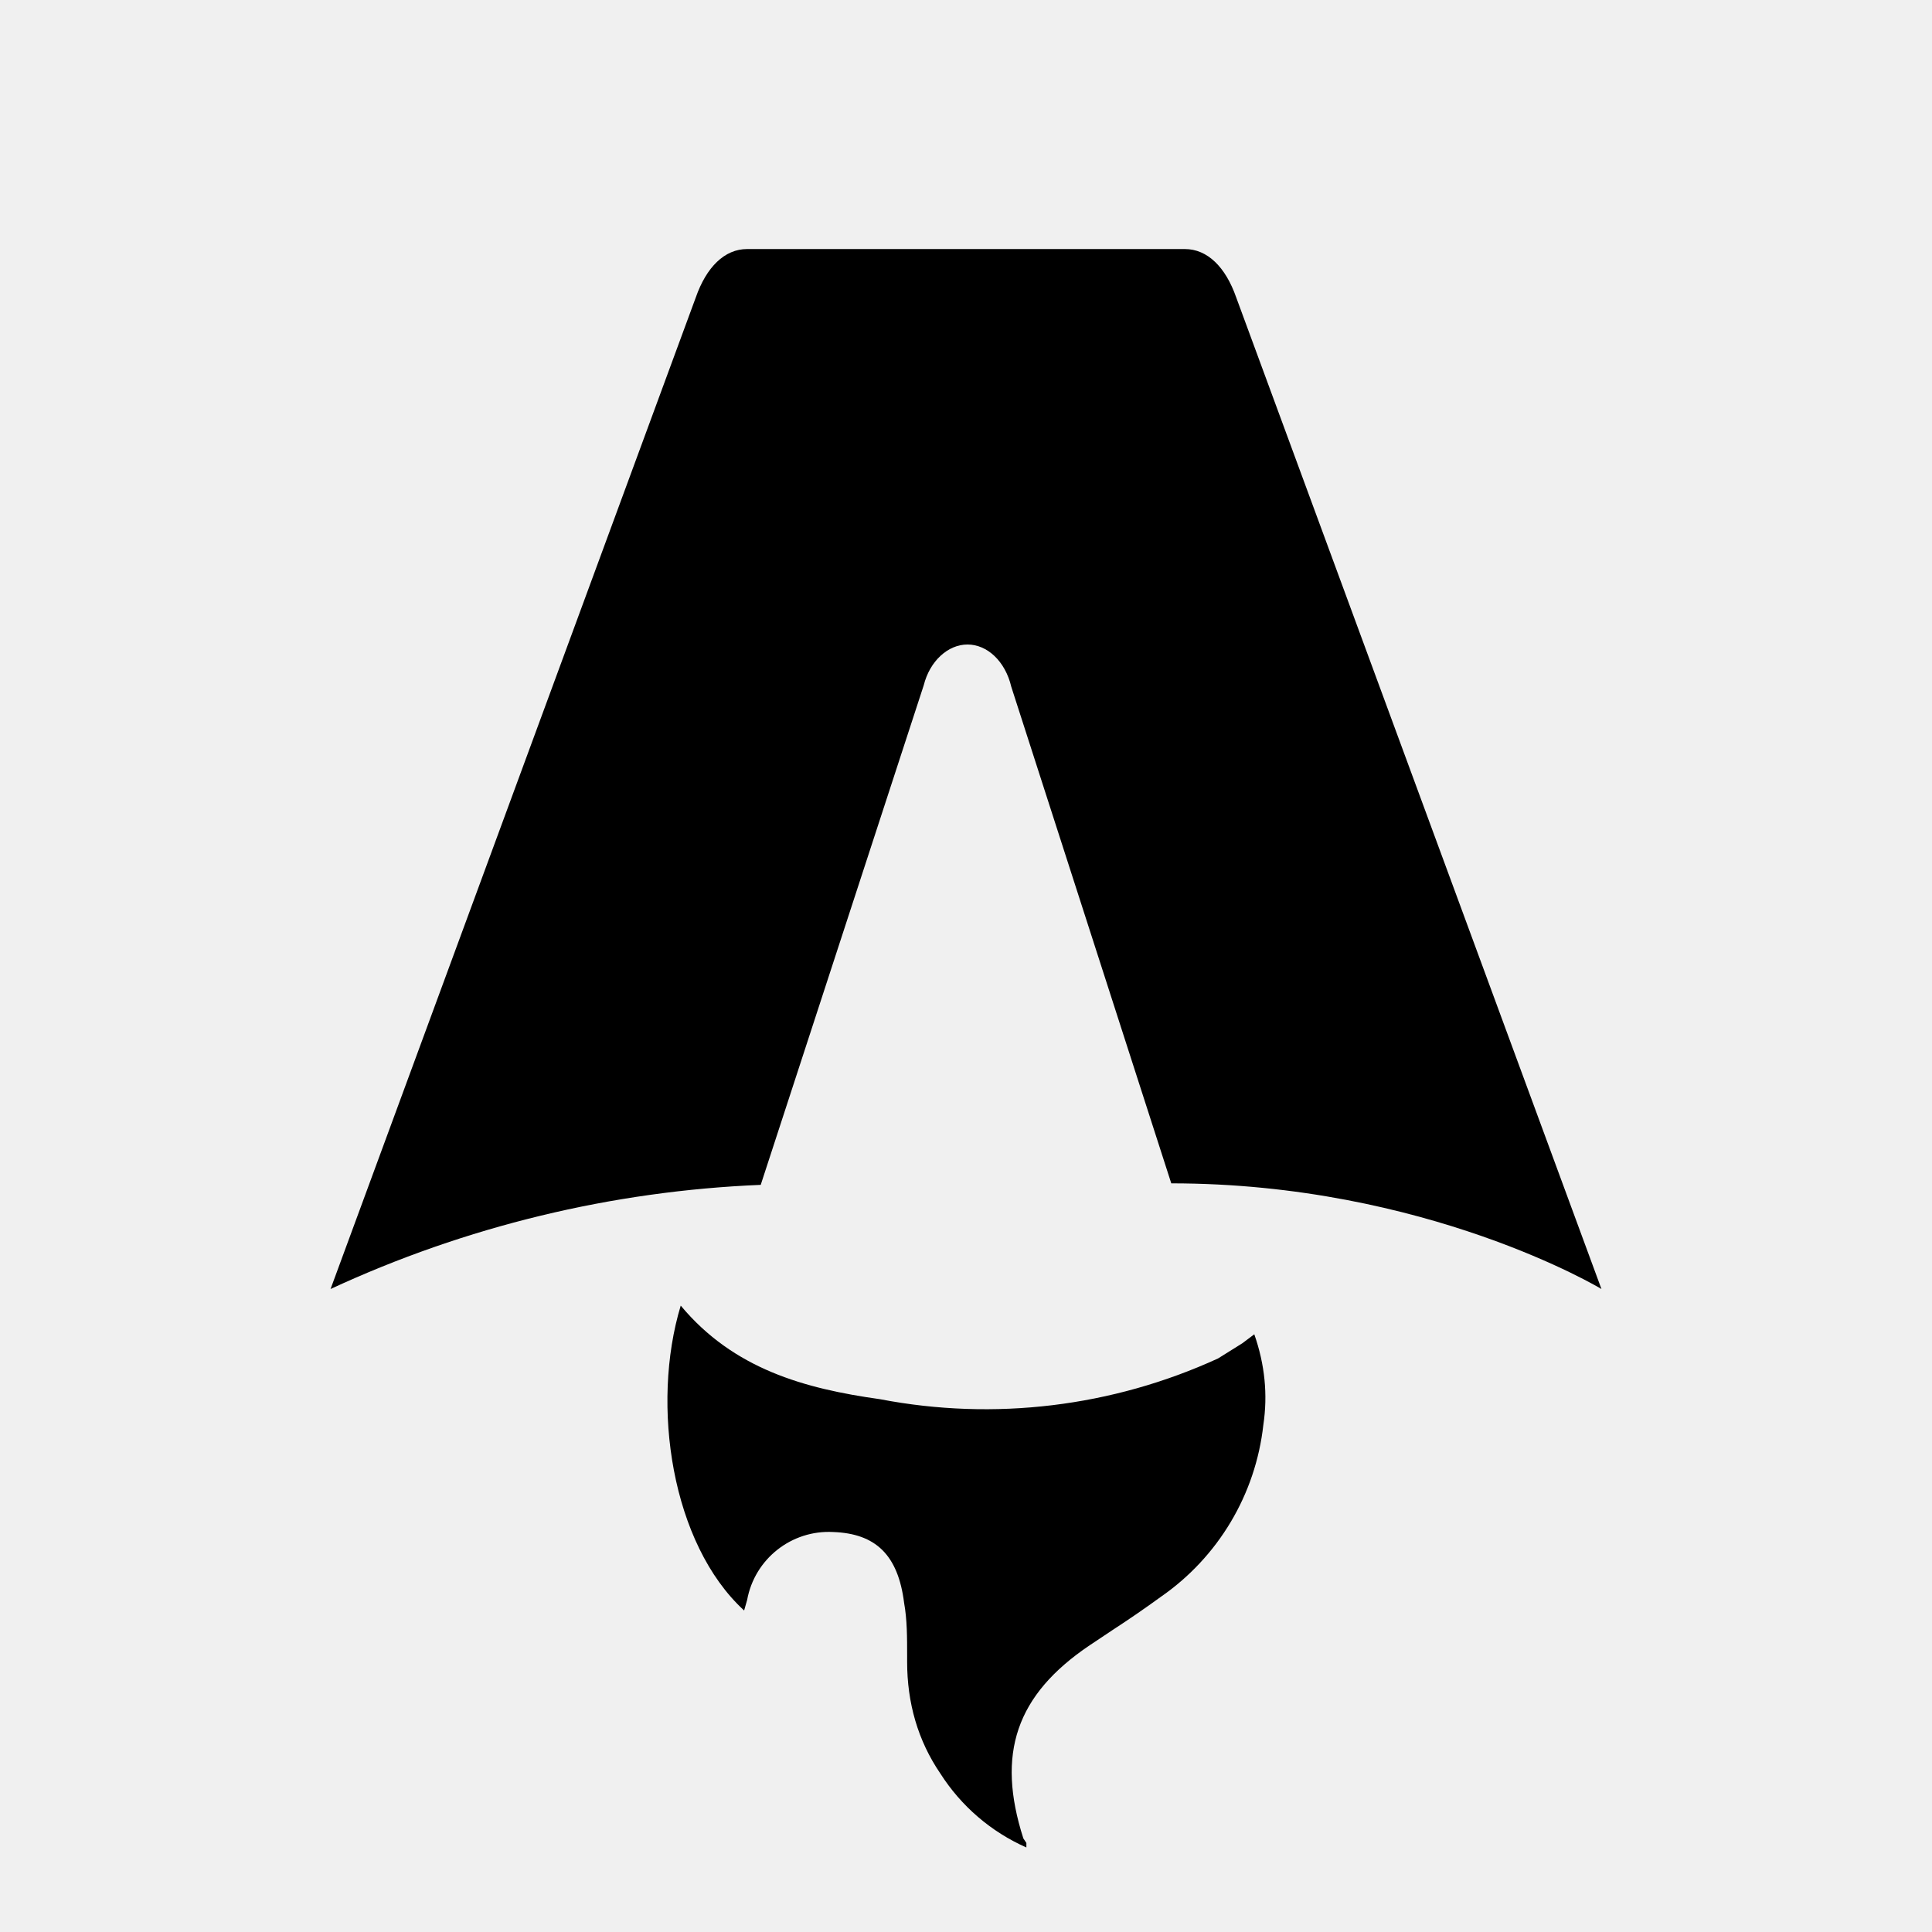
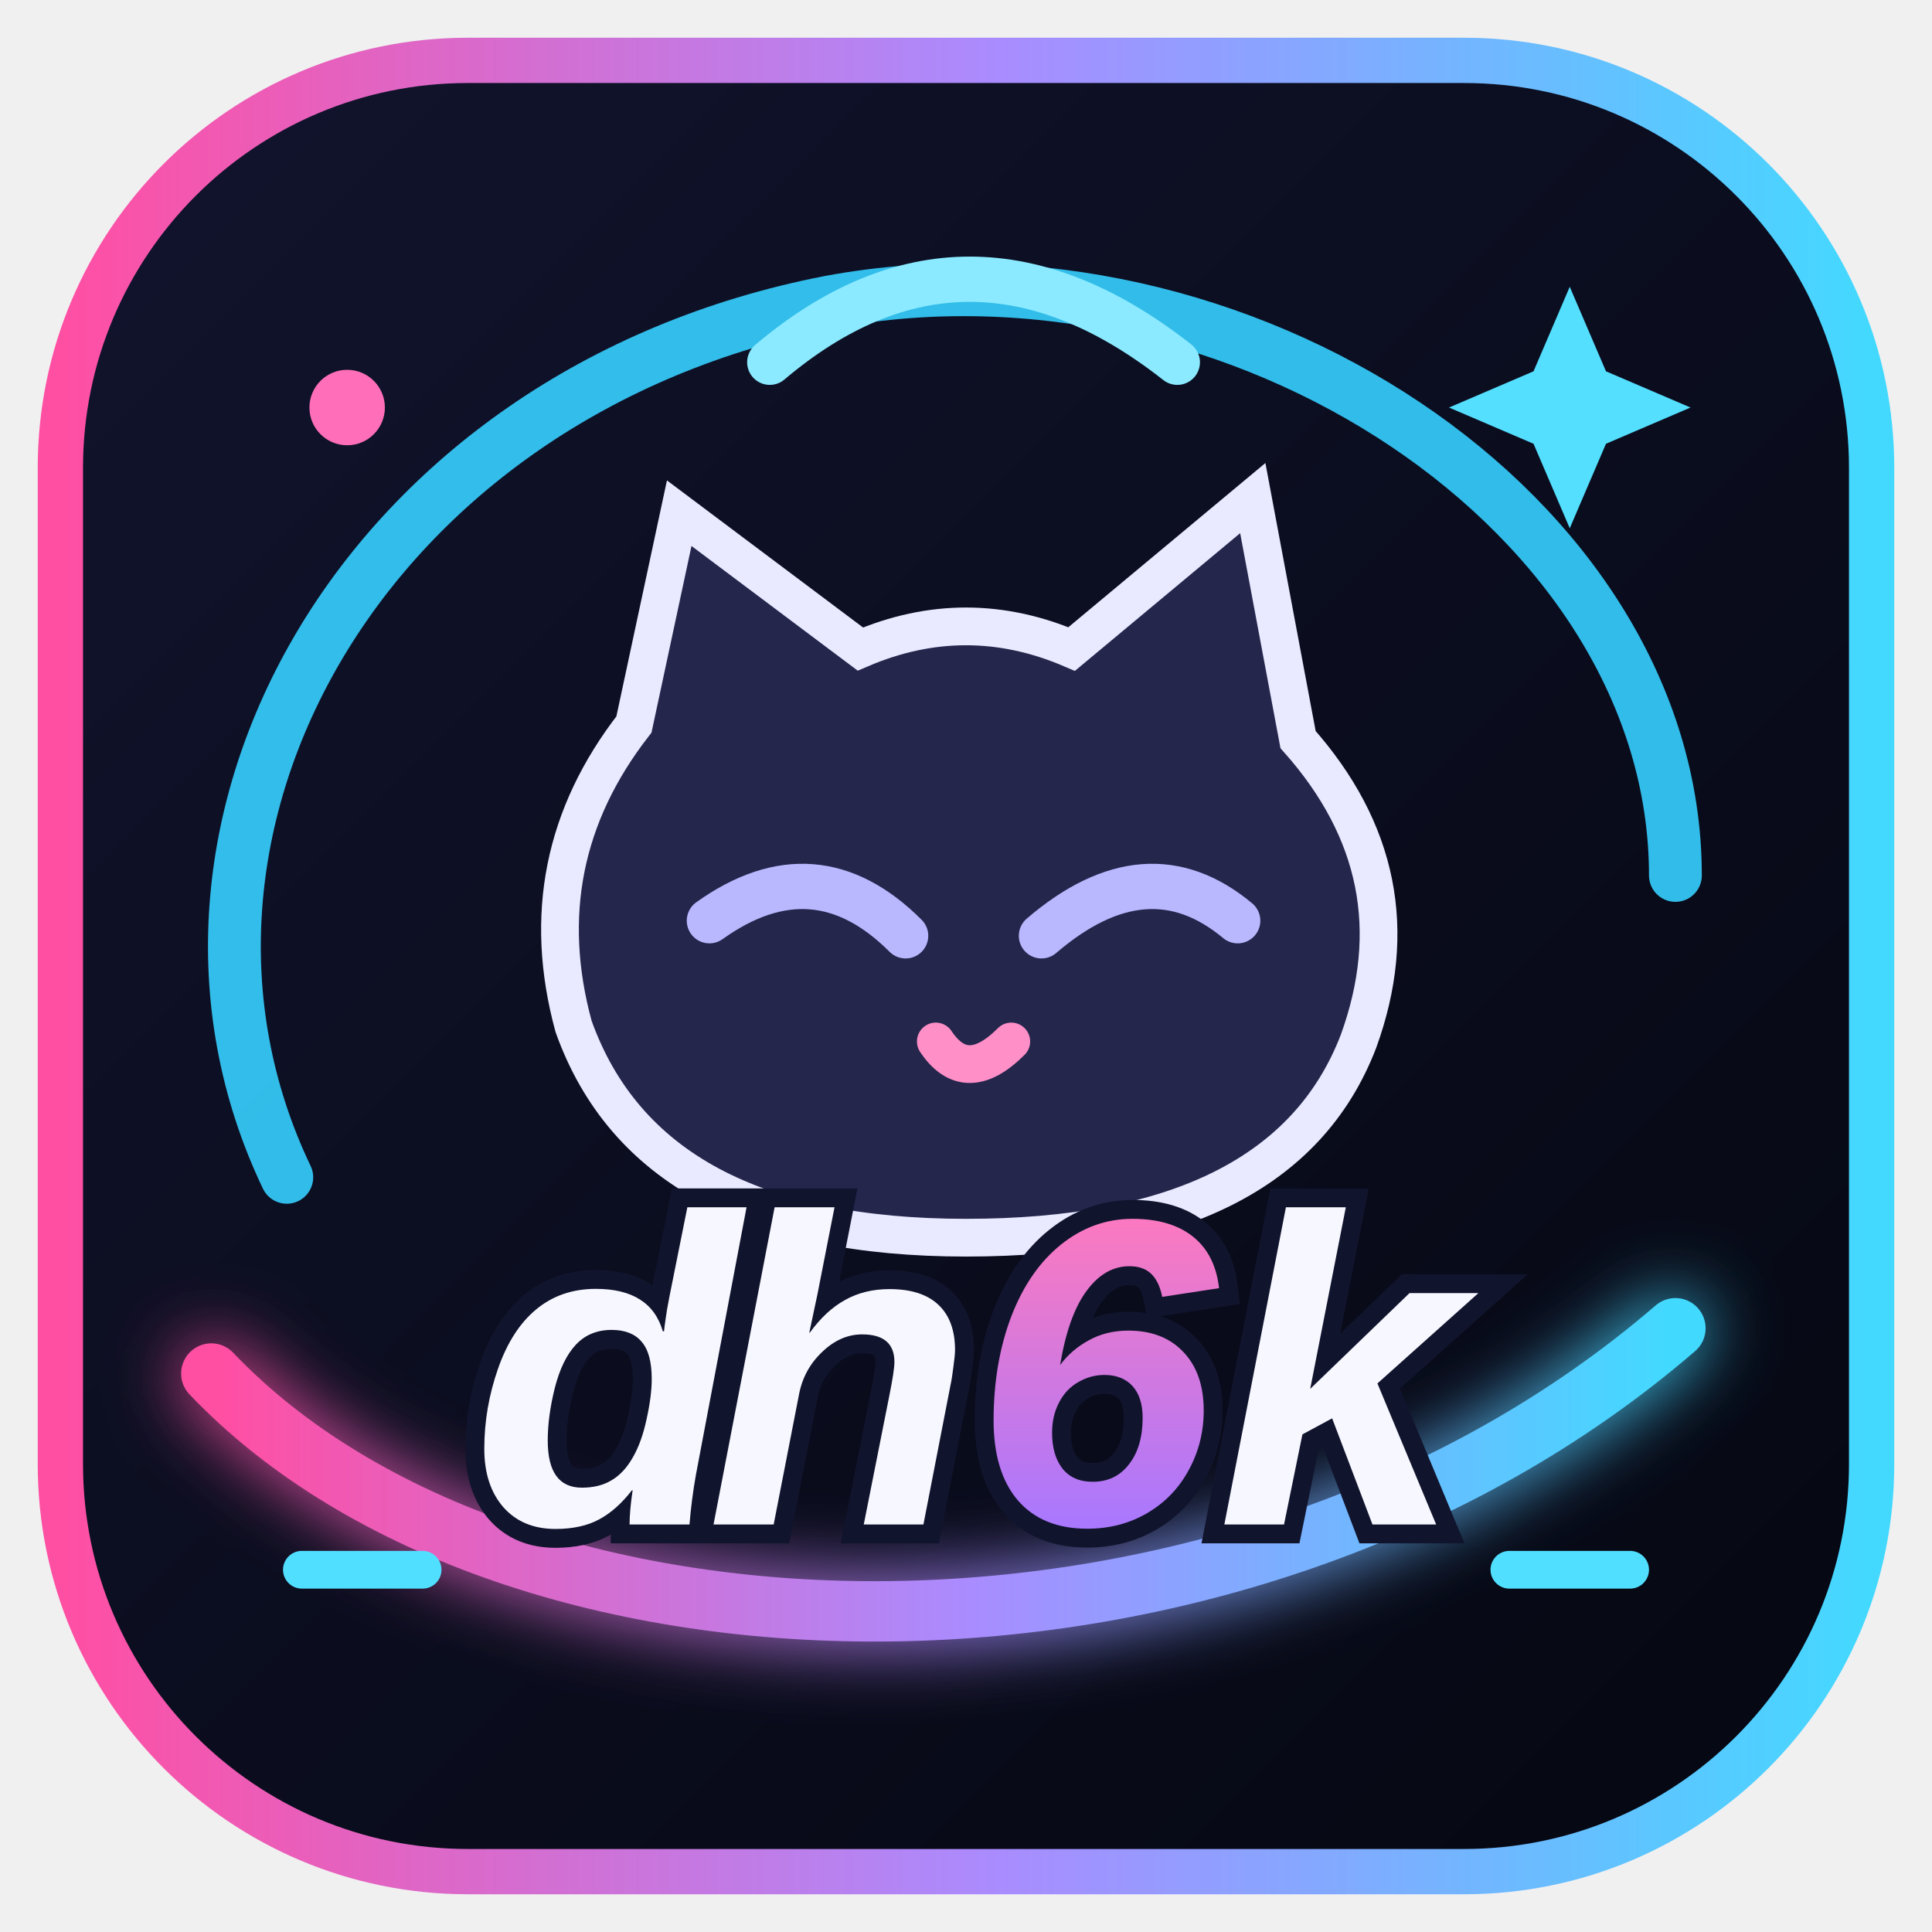
- <svg xmlns="http://www.w3.org/2000/svg" fill="none" viewBox="0 0 128 128">
-   <path d="M50.4 78.5a75.1 75.1 0 0 0-28.5 6.9l24.2-65.7c.7-2 1.9-3.2 3.4-3.2h29c1.5 0 2.7 1.2 3.4 3.2l24.2 65.7s-11.6-7-28.5-7L67 45.5c-.4-1.7-1.6-2.8-2.9-2.8-1.3 0-2.5 1.1-2.9 2.7L50.4 78.5Zm-1.1 28.2Zm-4.2-20.2c-2 6.6-.6 15.8 4.2 20.2a17.5 17.5 0 0 1 .2-.7 5.5 5.5 0 0 1 5.7-4.5c2.8.1 4.3 1.5 4.7 4.7.2 1.1.2 2.3.2 3.5v.4c0 2.7.7 5.2 2.2 7.4a13 13 0 0 0 5.7 4.9v-.3l-.2-.3c-1.8-5.6-.5-9.5 4.4-12.8l1.5-1a73 73 0 0 0 3.2-2.2 16 16 0 0 0 6.8-11.4c.3-2 .1-4-.6-6l-.8.6-1.6 1a37 37 0 0 1-22.4 2.7c-5-.7-9.7-2-13.2-6.2Z" />
-   <style>
-         path { fill: #000; }
-         @media (prefers-color-scheme: dark) {
-             path { fill: #FFF; }
-         }
-     </style>
+ <svg xmlns="http://www.w3.org/2000/svg" viewBox="0 0 128 128" role="img" aria-labelledby="title">
+   <defs>
+     <linearGradient id="bg" x1="0" y1="0" x2="1" y2="1">
+       <stop offset="0" stop-color="#11142d" />
+       <stop offset="1" stop-color="#050711" />
+     </linearGradient>
+     <linearGradient id="accent" x1="0" y1="0" x2="1" y2="0">
+       <stop offset="0" stop-color="#ff4fa3" />
+       <stop offset=".52" stop-color="#a98cff" />
+       <stop offset="1" stop-color="#43d9ff" />
+     </linearGradient>
+     <linearGradient id="six" x1="0" y1="0" x2="0" y2="1">
+       <stop offset="0" stop-color="#ff79bd" />
+       <stop offset="1" stop-color="#a878ff" />
+     </linearGradient>
+     <filter id="glow" x="-40%" y="-40%" width="180%" height="180%">
+       <feGaussianBlur stdDeviation="2.4" result="blur" />
+       <feMerge>
+         <feMergeNode in="blur" />
+         <feMergeNode in="SourceGraphic" />
+       </feMerge>
+     </filter>
+   </defs>
+   <rect x="4" y="4" width="120" height="120" rx="27" fill="url(#bg)" stroke="url(#accent)" stroke-width="3" />
+   <path d="M19 78 C8 55 24 26 55 20 C82 15 111 34 111 58" fill="none" stroke="#36cfff" stroke-width="3.5" stroke-linecap="round" opacity=".9" />
+   <path d="M14 91 C34 112 82 113 111 88" fill="none" stroke="url(#accent)" stroke-width="4" stroke-linecap="round" filter="url(#glow)" />
+   <path d="M42 48 L45 34 L57 43 Q64 40 71 43 L83 33 L86 49 Q94 58 90 69 Q85 82 64 82 Q43 82 38 68 Q35 57 42 48Z" fill="#24264c" stroke="#e9eaff" stroke-width="2.5" />
+   <path d="M47 61 Q54 56 60 62 M69 62 Q76 56 82 61" fill="none" stroke="#b9b8ff" stroke-width="3" stroke-linecap="round" />
+   <path d="M62 69 Q64 72 67 69" fill="none" stroke="#ff8fc7" stroke-width="2.5" stroke-linecap="round" />
+   <path d="M51 24 Q64 13 78 24" fill="none" stroke="#8beaff" stroke-width="3" stroke-linecap="round" />
+   <text x="64" y="101" text-anchor="middle" font-family="Arial, Helvetica, sans-serif" font-size="29" font-weight="900" font-style="italic" letter-spacing="-2.2" fill="#f7f8ff" stroke="#11142d" stroke-width="2.5" paint-order="stroke">dh<tspan fill="url(#six)">6</tspan>k</text>
+   <path d="M20 104 L28 104 M100 104 L108 104" stroke="#50dfff" stroke-width="2.5" stroke-linecap="round" />
+   <path d="M104 19 l2.4 5.6 5.6 2.4-5.6 2.4-2.4 5.6-2.4-5.6-5.6-2.4 5.6-2.4Z" fill="#54dfff" />
+   <circle cx="23" cy="27" r="2.5" fill="#ff6eb8" />
</svg>
